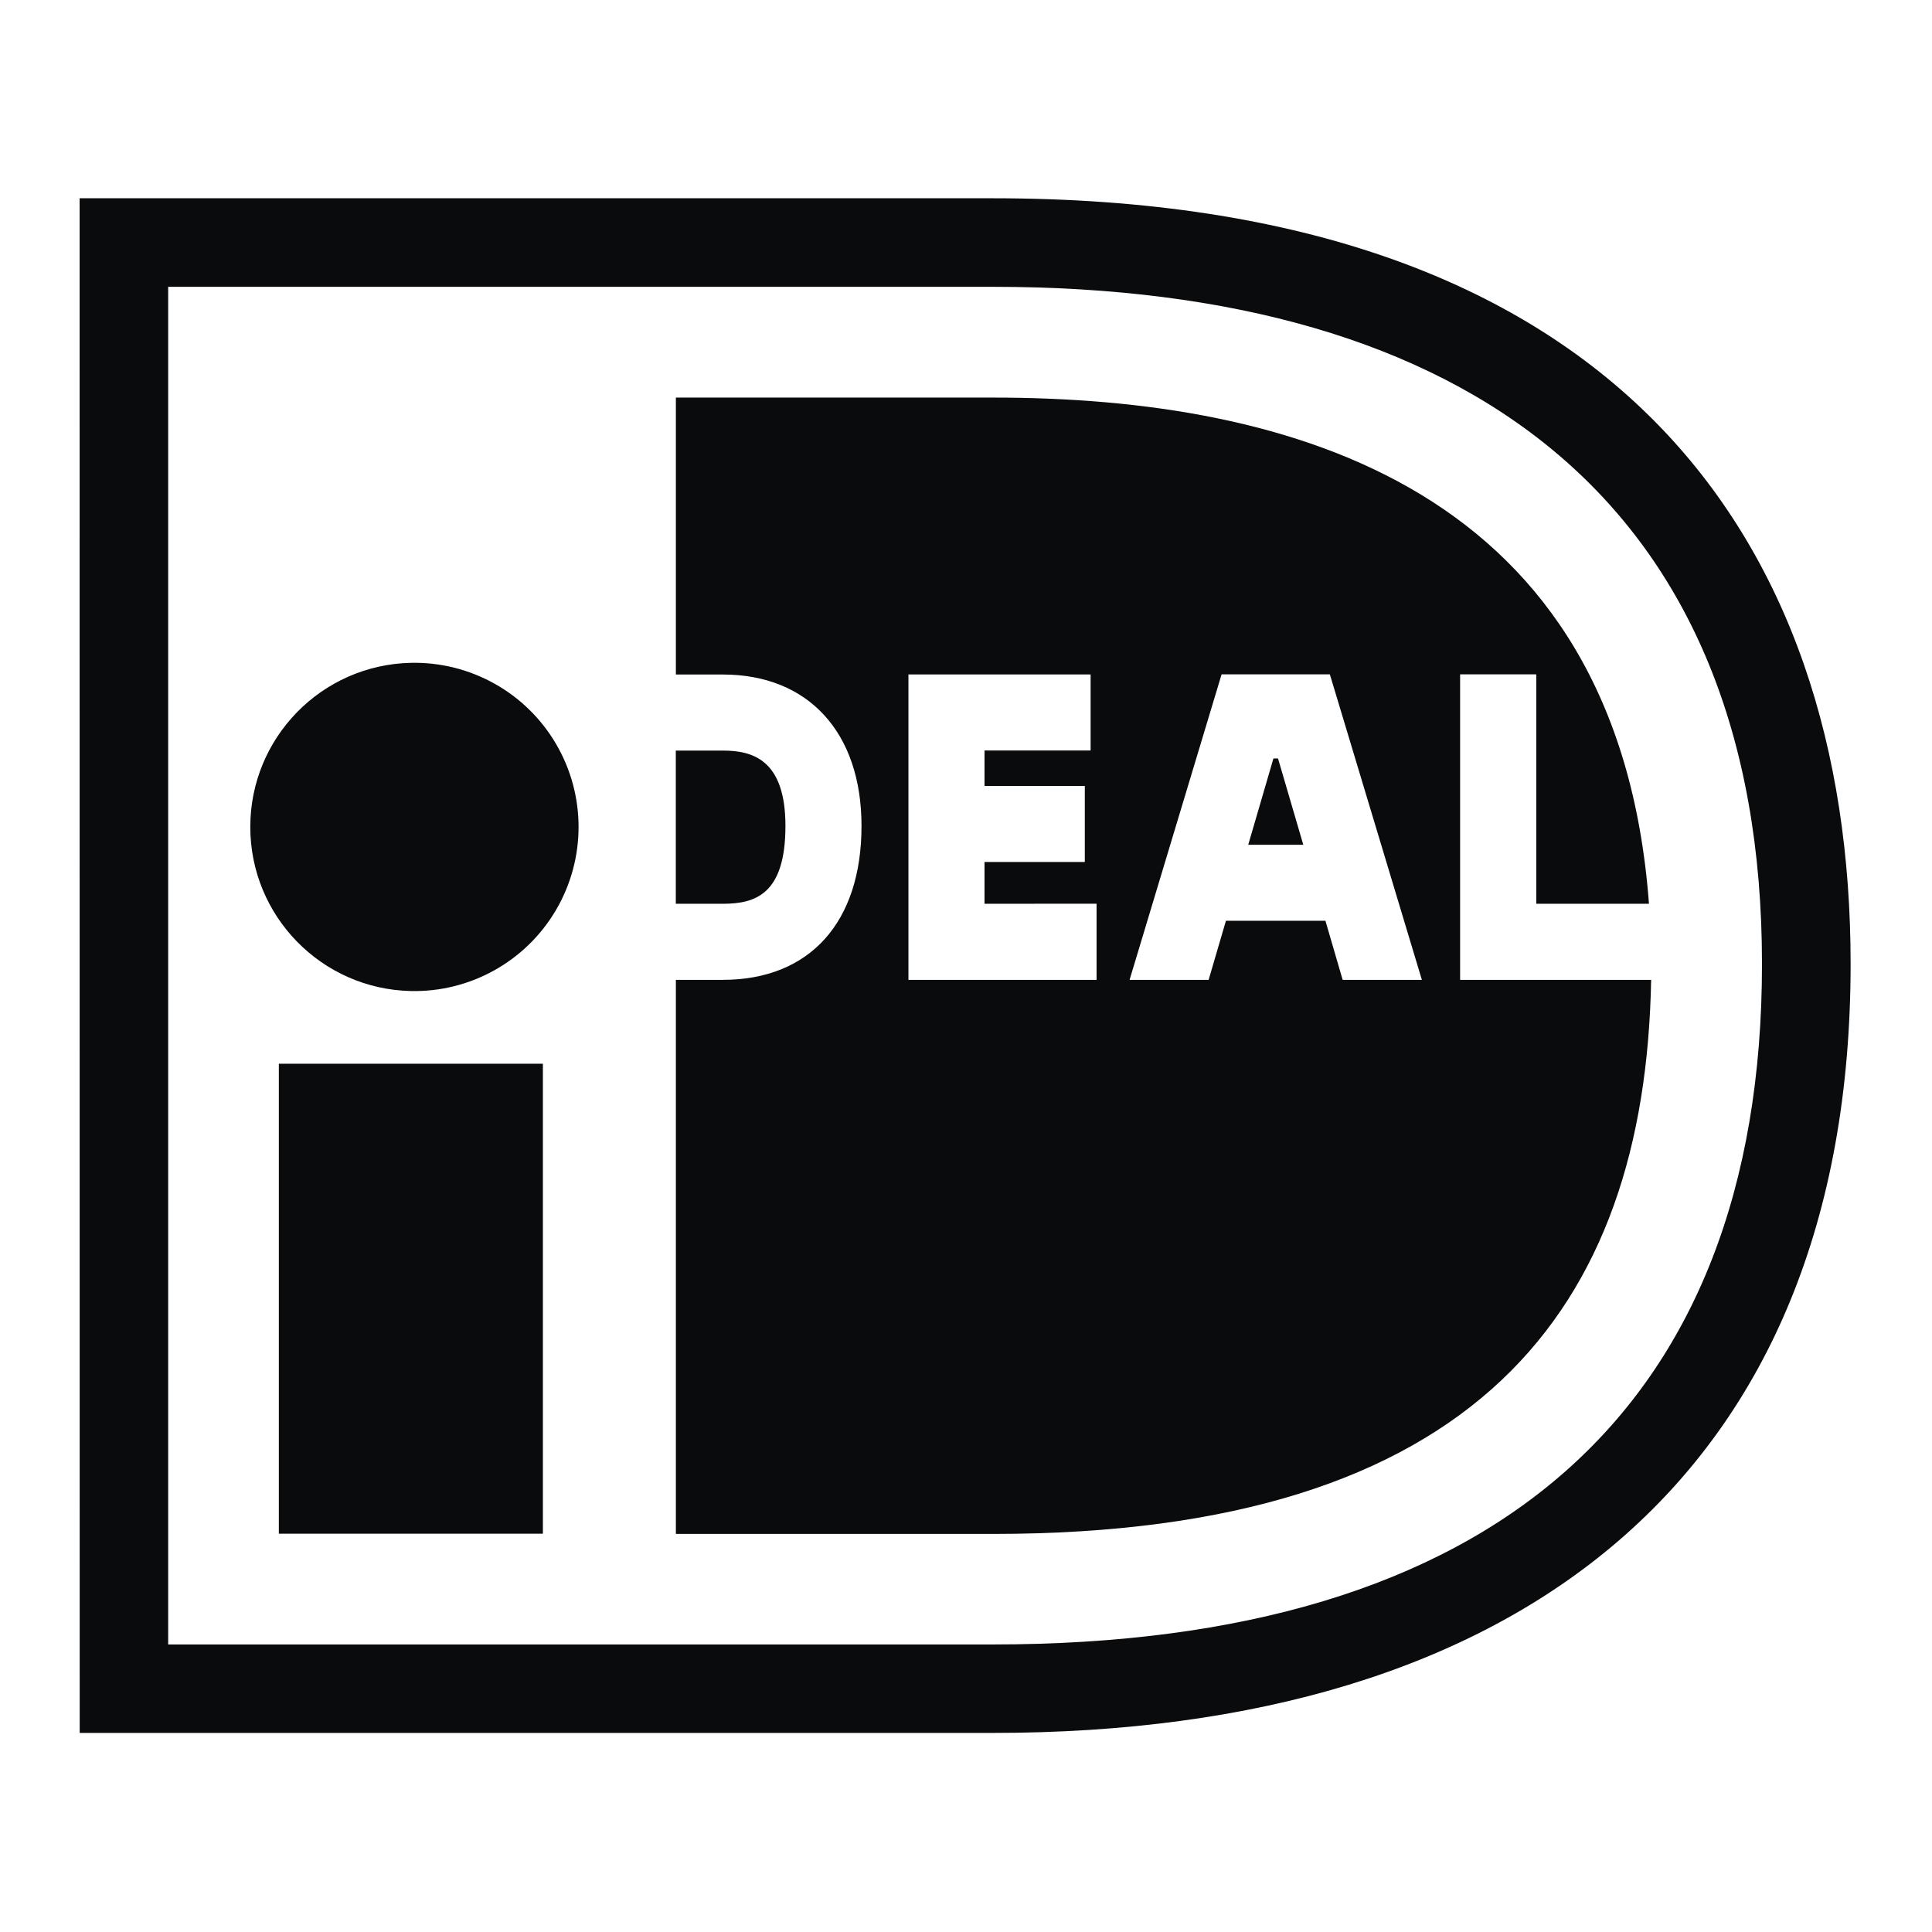
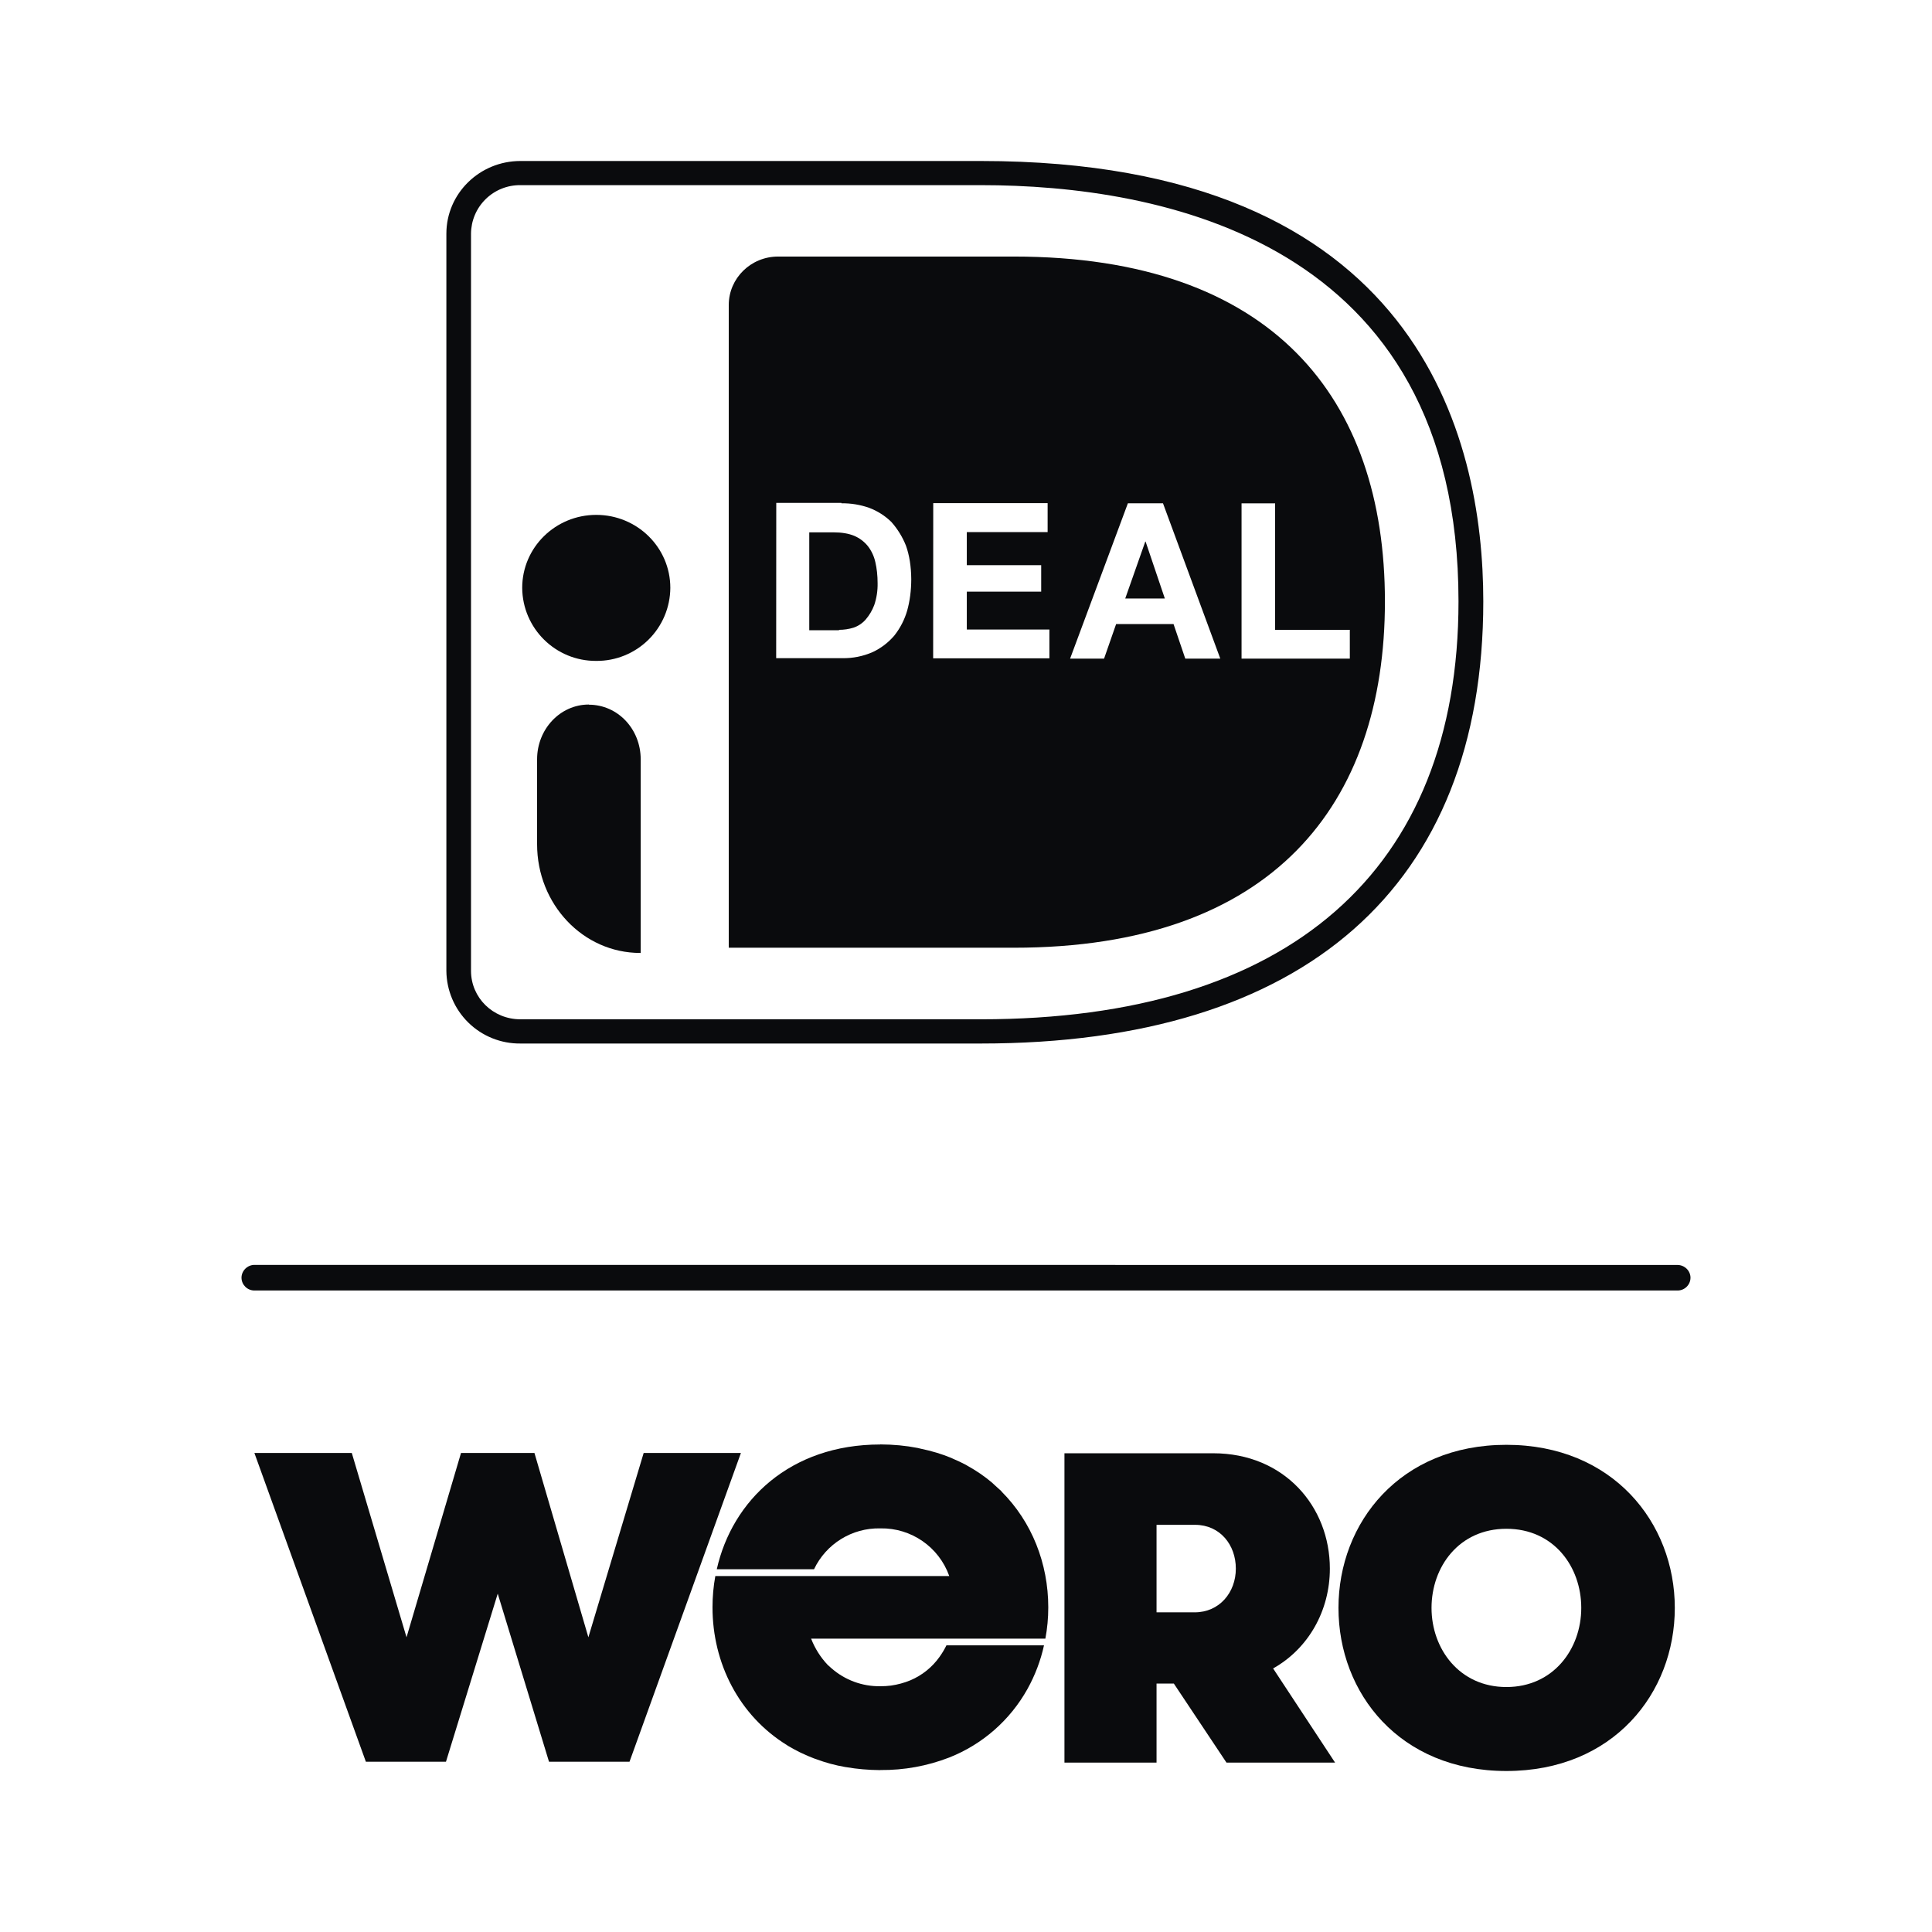
<svg xmlns="http://www.w3.org/2000/svg" fill="none" viewBox="0 0 24 24">
-   <path fill="#0A0B0D" d="M.989 2.463h11.346c7.702 0 10.654 4.206 10.654 9.51 0 6.362-4.123 9.554-10.654 9.554H.99zm1.1 1.1v16.865h10.247c6.186 0 9.552-2.883 9.552-8.454 0-5.726-3.649-8.411-9.553-8.411z" />
-   <path fill="#0A0B0D" d="M3.464 13.214h3.28v5.838h-3.28zm1.639-.903a2.039 2.039 0 1 0 0-4.077 2.039 2.039 0 0 0 0 4.077m8.519-1.085v.946h-2.337V8.378h2.263v.945H12.23v.44h1.246v.945H12.23v.519zm.41.946 1.143-3.795h1.345l1.143 3.795h-.984l-.214-.734h-1.236l-.215.734zm1.474-1.678h.684l-.314-1.072h-.057zm2.632-2.117h.946v2.85h1.4c-.385-5.17-4.451-6.288-8.148-6.288h-3.94v3.44h.583c1.063 0 1.723.721 1.723 1.881 0 1.198-.644 1.912-1.723 1.912h-.583v6.883h3.94c6.008 0 8.1-2.79 8.175-6.883h-2.373zm-9.743.947v1.903h.584c.404 0 .778-.117.778-.967 0-.83-.416-.936-.778-.936z" />
+   <path fill="#0A0B0D" fill-rule="evenodd" d="M18.713 17.948c1.32 0 2.092.966 2.092 2.026S20.04 22 18.713 22s-2.086-.967-2.086-2.026c0-1.06.765-2.026 2.086-2.026m0 1.043c-.589 0-.93.473-.93.983s.347.983.93.983.93-.472.93-.983-.341-.983-.93-.983" clip-rule="evenodd" />
+   <path fill="#0A0B0D" d="M10.935 17.943q.245.001.464.044l.042.01q.199.041.374.113l.03.014q.081.034.156.074l.018.011q.163.09.301.206.032.028.062.057l.06.054-.002.001c.378.377.582.895.582 1.44q0 .198-.036.389h-2.91a1 1 0 0 0 .206.326l.047.042a.9.9 0 0 0 .605.223h.003q.067 0 .13-.008a1 1 0 0 0 .243-.066.85.85 0 0 0 .36-.289 1 1 0 0 0 .087-.145h1.212a2 2 0 0 1-.206.543 1.92 1.92 0 0 1-.97.85 2.3 2.3 0 0 1-.856.156l-.004.001q-.22-.002-.416-.036l-.015-.002a2 2 0 0 1-.363-.098l-.029-.01a2 2 0 0 1-.151-.065l-.024-.011q-.076-.038-.147-.08l-.01-.007c-.598-.368-.927-1.02-.927-1.713q0-.198.035-.389h2.906a.89.89 0 0 0-.855-.592h-.003a.89.89 0 0 0-.822.508H8.904c.192-.856.912-1.55 2.03-1.55" />
+   <path fill="#0A0B0D" fill-rule="evenodd" d="M15.071 18.053c.881 0 1.449.66 1.449 1.433 0 .521-.265.993-.705 1.24l.77 1.17h-1.349l-.654-.982h-.215v.982h-1.144v-3.843zm-.704 1.976h.474c.307 0 .511-.247.511-.543s-.197-.543-.505-.544h-.48z" clip-rule="evenodd" />
+   <path fill="#0A0B0D" d="m5.05 20.339.677-2.29h.912l.67 2.29.687-2.29h1.208L7.82 21.885h-1l-.637-2.088-.643 2.088h-.995L3.16 18.049h1.21zm15.789-4.625c.088 0 .161.072.161.159a.16.16 0 0 1-.161.158H3.16a.16.16 0 0 1-.16-.158c0-.087.073-.16.161-.16zM7.315 8.754c.359 0 .644.302.644.679v2.405h-.005c-.712 0-1.282-.606-1.282-1.35V9.432c0-.373.285-.68.643-.68m7.155-1.317h-.492l.249-.707h.004zm-4.116-.822q.152 0 .257.043a.44.44 0 0 1 .17.128.5.5 0 0 1 .093.2c.018.076.028.166.028.261a.8.8 0 0 1-.042.272.6.6 0 0 1-.107.18.35.35 0 0 1-.15.1.6.6 0 0 1-.18.027v.005h-.37V6.613z" />
+   <path fill="#0A0B0D" fill-rule="evenodd" d="M12.594 3.187c3.215 0 4.61 1.763 4.61 4.284s-1.395 4.302-4.61 4.302H9.053V3.788c0-.33.273-.601.613-.601zm.699 4.995h.422l.15-.43h.713l.146.43h.435l-.712-1.93h-.436zm2.13 0h1.345v-.358h-.928V6.253h-.417zm-3.831-.004h1.444V7.82H12.01v-.47h.924v-.329h-.924V6.61h1.004v-.36h-1.421zm-1.95-.002h.82a.9.9 0 0 0 .38-.076.8.8 0 0 0 .267-.204.9.9 0 0 0 .16-.31q.05-.177.051-.39-.002-.24-.066-.418a1 1 0 0 0-.182-.295.8.8 0 0 0-.276-.175 1 1 0 0 0-.343-.056v-.005h-.81z" clip-rule="evenodd" />
+   <path fill="#0A0B0D" d="M7.407 6.396c.508 0 .92.405.92.907a.913.913 0 0 1-.92.907.914.914 0 0 1-.92-.907c0-.502.412-.907.92-.907" />
+   <path fill="#0A0B0D" fill-rule="evenodd" d="M12.187 2c5.43 0 6.239 3.429 6.239 5.47 0 3.542-2.218 5.493-6.24 5.493H6.465a.91.91 0 0 1-.92-.902V2.903c0-.499.412-.903.92-.903zm-5.723.3a.607.607 0 0 0-.613.603v9.157c0 .334.273.602.613.602h5.721c3.825 0 5.933-1.844 5.933-5.192 0-4.496-3.719-5.17-5.932-5.17z" clip-rule="evenodd" />
</svg>
